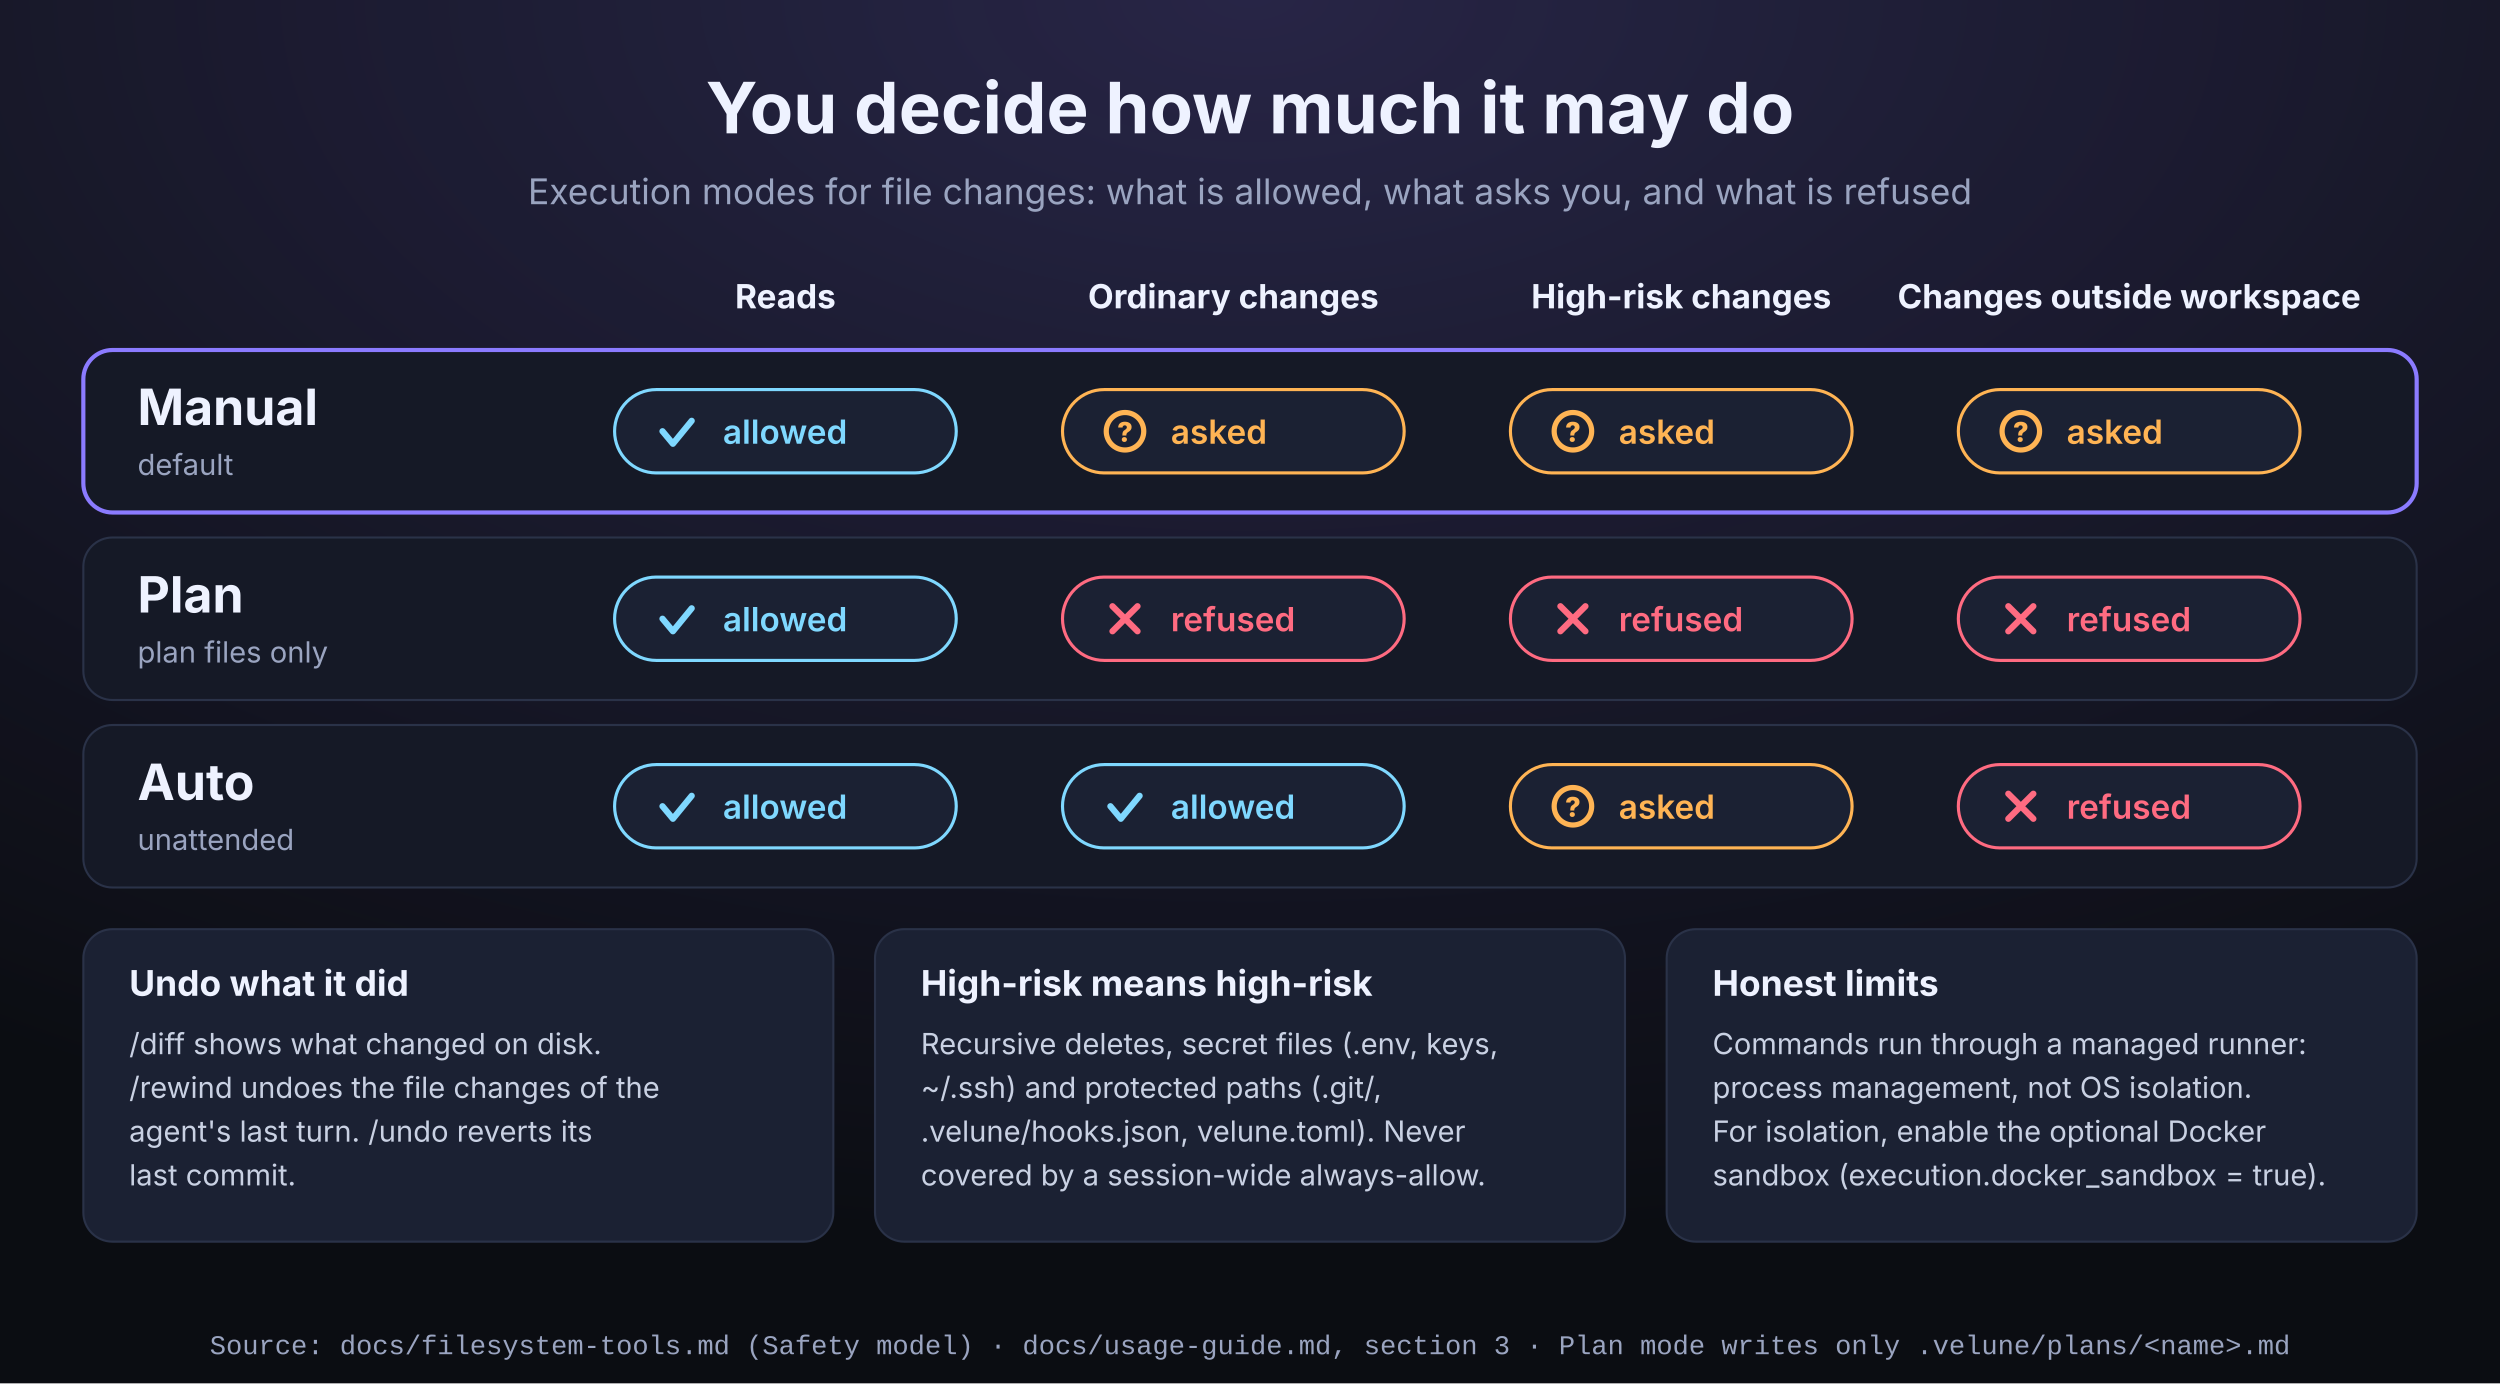
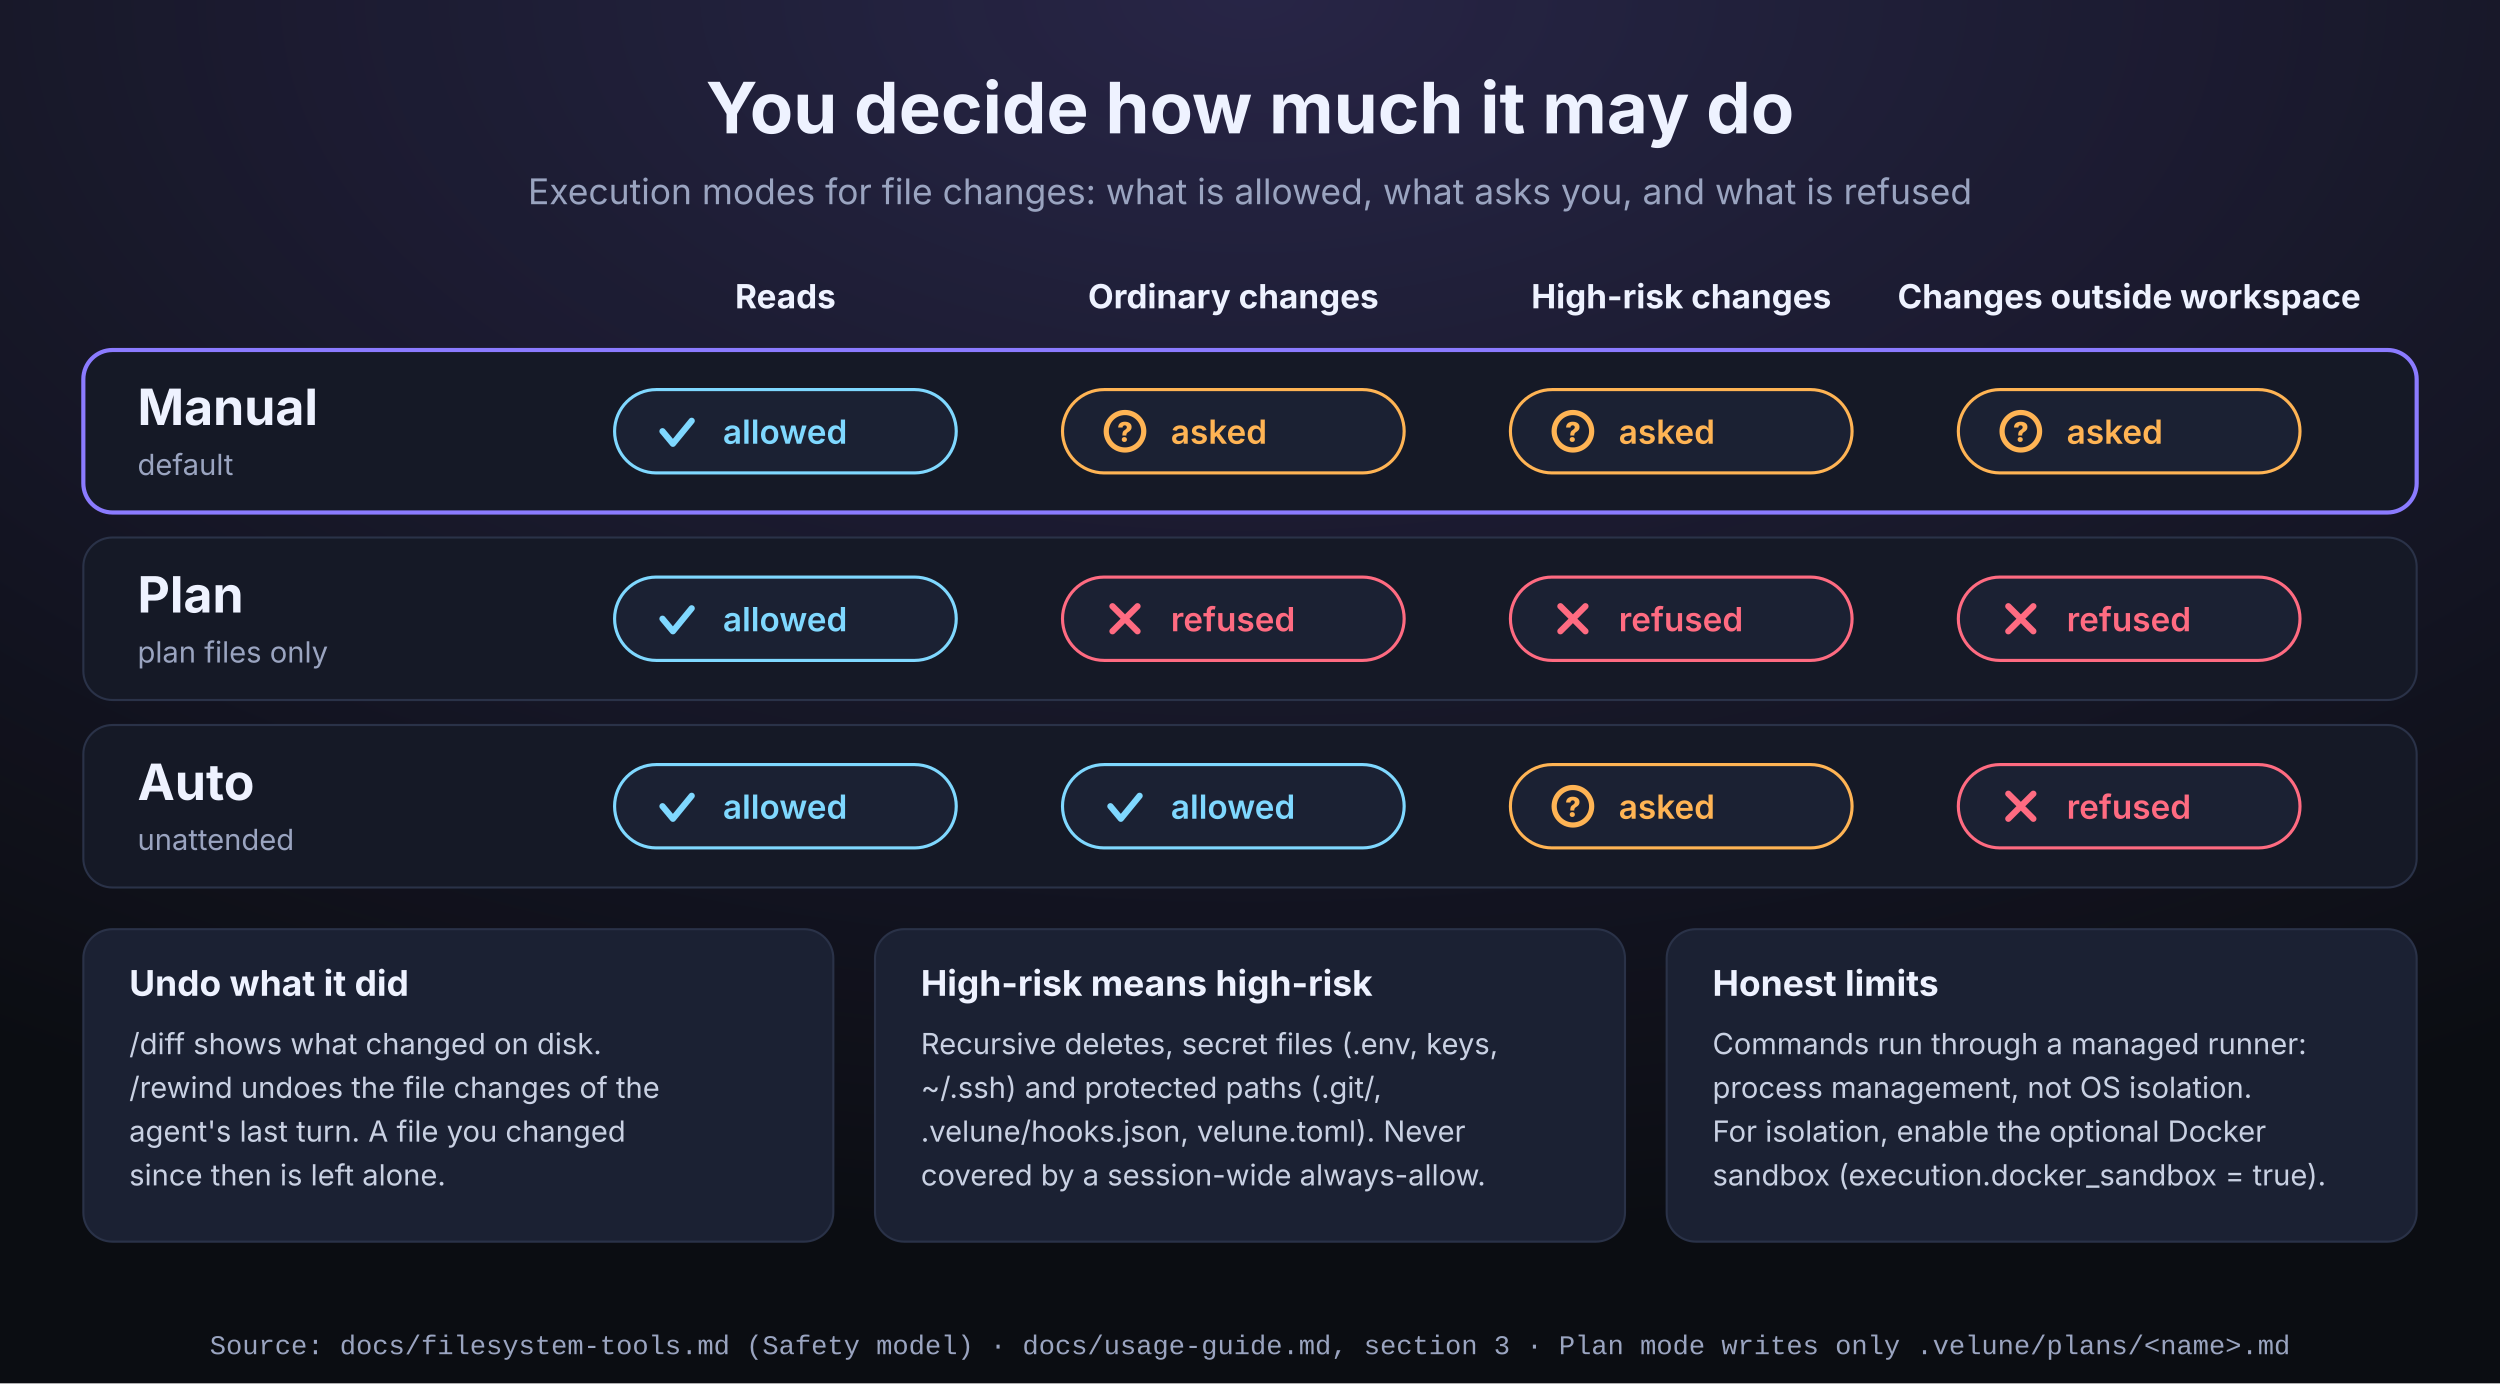
<svg xmlns="http://www.w3.org/2000/svg" viewBox="0 0 1200 664" role="img" aria-labelledby="t d">
  <defs>
    <linearGradient id="g" x1="0" y1="0" x2="1" y2="0">
      <stop offset="0" stop-color="#2f6bff" />
      <stop offset="0.55" stop-color="#8b7bff" />
      <stop offset="1" stop-color="#7fd8ff" />
    </linearGradient>
    <linearGradient id="gv" x1="0" y1="0" x2="0" y2="1">
      <stop offset="0" stop-color="#7fd8ff" />
      <stop offset="1" stop-color="#2f6bff" />
    </linearGradient>
    <radialGradient id="glow" cx="0.5" cy="0" r="0.9">
      <stop offset="0" stop-color="#8b7bff" stop-opacity="0.22" />
      <stop offset="1" stop-color="#8b7bff" stop-opacity="0" />
    </radialGradient>
  </defs>
  <rect width="1200" height="664" fill="#0b0d12" />
  <rect width="1200" height="664" fill="url(#glow)" />
  <text x="600" y="64" font-family="Inter, 'Segoe UI', system-ui, -apple-system, Helvetica, Arial, sans-serif" font-size="34" font-weight="700" fill="#eef2ff" text-anchor="middle">You decide how much it may do</text>
  <text x="600" y="98" font-family="Inter, 'Segoe UI', system-ui, -apple-system, Helvetica, Arial, sans-serif" font-size="17" font-weight="400" fill="#9aa4c0" text-anchor="middle">Execution modes for file changes: what is allowed, what asks you, and what is refused</text>
  <text x="377" y="148" font-family="Inter, 'Segoe UI', system-ui, -apple-system, Helvetica, Arial, sans-serif" font-size="16" font-weight="700" fill="#eef2ff" text-anchor="middle">Reads</text>
  <text x="592" y="148" font-family="Inter, 'Segoe UI', system-ui, -apple-system, Helvetica, Arial, sans-serif" font-size="16" font-weight="700" fill="#eef2ff" text-anchor="middle">Ordinary changes</text>
  <text x="807" y="148" font-family="Inter, 'Segoe UI', system-ui, -apple-system, Helvetica, Arial, sans-serif" font-size="16" font-weight="700" fill="#eef2ff" text-anchor="middle">High-risk changes</text>
  <text x="1022" y="148" font-family="Inter, 'Segoe UI', system-ui, -apple-system, Helvetica, Arial, sans-serif" font-size="16" font-weight="700" fill="#eef2ff" text-anchor="middle">Changes outside workspace</text>
  <rect x="40" y="168" width="1120" height="78" rx="14" fill="#151926" stroke="#8b7bff" stroke-width="2" />
  <text x="66" y="204" font-family="Inter, 'Segoe UI', system-ui, -apple-system, Helvetica, Arial, sans-serif" font-size="24" font-weight="700" fill="#eef2ff" text-anchor="start">Manual</text>
  <text x="66" y="228" font-family="Inter, 'Segoe UI', system-ui, -apple-system, Helvetica, Arial, sans-serif" font-size="14" font-weight="400" fill="#9aa4c0" text-anchor="start">default</text>
  <g data-mode="Manual" data-col="reads" data-state="allowed">
    <rect x="295" y="187" width="164" height="40" rx="20" fill="#1b2133" stroke="#7fd8ff" stroke-width="1.5" />
    <g transform="translate(325 207)">
      <path d="M-7 0 l5 6 l9 -11" fill="none" stroke="#7fd8ff" stroke-width="3" stroke-linecap="round" stroke-linejoin="round" />
    </g>
    <text x="347" y="213" font-family="Inter, 'Segoe UI', system-ui, -apple-system, Helvetica, Arial, sans-serif" font-size="16" font-weight="600" fill="#7fd8ff" text-anchor="start">allowed</text>
  </g>
  <g data-mode="Manual" data-col="ordinary" data-state="asked">
    <rect x="510" y="187" width="164" height="40" rx="20" fill="#1b2133" stroke="#ffb454" stroke-width="1.5" />
    <circle cx="540" cy="207" r="9" fill="none" stroke="#ffb454" stroke-width="2.5" />
    <text x="540" y="212" font-family="Inter, 'Segoe UI', system-ui, -apple-system, Helvetica, Arial, sans-serif" font-size="13" font-weight="800" fill="#ffb454" text-anchor="middle">?</text>
    <text x="562" y="213" font-family="Inter, 'Segoe UI', system-ui, -apple-system, Helvetica, Arial, sans-serif" font-size="16" font-weight="600" fill="#ffb454" text-anchor="start">asked</text>
  </g>
  <g data-mode="Manual" data-col="high_risk" data-state="asked">
    <rect x="725" y="187" width="164" height="40" rx="20" fill="#1b2133" stroke="#ffb454" stroke-width="1.5" />
    <circle cx="755" cy="207" r="9" fill="none" stroke="#ffb454" stroke-width="2.5" />
    <text x="755" y="212" font-family="Inter, 'Segoe UI', system-ui, -apple-system, Helvetica, Arial, sans-serif" font-size="13" font-weight="800" fill="#ffb454" text-anchor="middle">?</text>
    <text x="777" y="213" font-family="Inter, 'Segoe UI', system-ui, -apple-system, Helvetica, Arial, sans-serif" font-size="16" font-weight="600" fill="#ffb454" text-anchor="start">asked</text>
  </g>
  <g data-mode="Manual" data-col="outside" data-state="asked">
    <rect x="940" y="187" width="164" height="40" rx="20" fill="#1b2133" stroke="#ffb454" stroke-width="1.5" />
    <circle cx="970" cy="207" r="9" fill="none" stroke="#ffb454" stroke-width="2.5" />
    <text x="970" y="212" font-family="Inter, 'Segoe UI', system-ui, -apple-system, Helvetica, Arial, sans-serif" font-size="13" font-weight="800" fill="#ffb454" text-anchor="middle">?</text>
    <text x="992" y="213" font-family="Inter, 'Segoe UI', system-ui, -apple-system, Helvetica, Arial, sans-serif" font-size="16" font-weight="600" fill="#ffb454" text-anchor="start">asked</text>
  </g>
  <rect x="40" y="258" width="1120" height="78" rx="14" fill="#151926" stroke="#2a3248" stroke-width="1" />
  <text x="66" y="294" font-family="Inter, 'Segoe UI', system-ui, -apple-system, Helvetica, Arial, sans-serif" font-size="24" font-weight="700" fill="#eef2ff" text-anchor="start">Plan</text>
  <text x="66" y="318" font-family="Inter, 'Segoe UI', system-ui, -apple-system, Helvetica, Arial, sans-serif" font-size="14" font-weight="400" fill="#9aa4c0" text-anchor="start">plan files only</text>
  <g data-mode="Plan" data-col="reads" data-state="allowed">
    <rect x="295" y="277" width="164" height="40" rx="20" fill="#1b2133" stroke="#7fd8ff" stroke-width="1.5" />
    <g transform="translate(325 297)">
      <path d="M-7 0 l5 6 l9 -11" fill="none" stroke="#7fd8ff" stroke-width="3" stroke-linecap="round" stroke-linejoin="round" />
    </g>
    <text x="347" y="303" font-family="Inter, 'Segoe UI', system-ui, -apple-system, Helvetica, Arial, sans-serif" font-size="16" font-weight="600" fill="#7fd8ff" text-anchor="start">allowed</text>
  </g>
  <g data-mode="Plan" data-col="ordinary" data-state="refused">
    <rect x="510" y="277" width="164" height="40" rx="20" fill="#1b2133" stroke="#ff6b81" stroke-width="1.5" />
    <g transform="translate(540 297)">
      <path d="M-6 -6 l12 12 M6 -6 l-12 12" fill="none" stroke="#ff6b81" stroke-width="3" stroke-linecap="round" stroke-linejoin="round" />
    </g>
    <text x="562" y="303" font-family="Inter, 'Segoe UI', system-ui, -apple-system, Helvetica, Arial, sans-serif" font-size="16" font-weight="600" fill="#ff6b81" text-anchor="start">refused</text>
  </g>
  <g data-mode="Plan" data-col="high_risk" data-state="refused">
    <rect x="725" y="277" width="164" height="40" rx="20" fill="#1b2133" stroke="#ff6b81" stroke-width="1.5" />
    <g transform="translate(755 297)">
      <path d="M-6 -6 l12 12 M6 -6 l-12 12" fill="none" stroke="#ff6b81" stroke-width="3" stroke-linecap="round" stroke-linejoin="round" />
    </g>
    <text x="777" y="303" font-family="Inter, 'Segoe UI', system-ui, -apple-system, Helvetica, Arial, sans-serif" font-size="16" font-weight="600" fill="#ff6b81" text-anchor="start">refused</text>
  </g>
  <g data-mode="Plan" data-col="outside" data-state="refused">
    <rect x="940" y="277" width="164" height="40" rx="20" fill="#1b2133" stroke="#ff6b81" stroke-width="1.5" />
    <g transform="translate(970 297)">
      <path d="M-6 -6 l12 12 M6 -6 l-12 12" fill="none" stroke="#ff6b81" stroke-width="3" stroke-linecap="round" stroke-linejoin="round" />
    </g>
    <text x="992" y="303" font-family="Inter, 'Segoe UI', system-ui, -apple-system, Helvetica, Arial, sans-serif" font-size="16" font-weight="600" fill="#ff6b81" text-anchor="start">refused</text>
  </g>
  <rect x="40" y="348" width="1120" height="78" rx="14" fill="#151926" stroke="#2a3248" stroke-width="1" />
  <text x="66" y="384" font-family="Inter, 'Segoe UI', system-ui, -apple-system, Helvetica, Arial, sans-serif" font-size="24" font-weight="700" fill="#eef2ff" text-anchor="start">Auto</text>
  <text x="66" y="408" font-family="Inter, 'Segoe UI', system-ui, -apple-system, Helvetica, Arial, sans-serif" font-size="14" font-weight="400" fill="#9aa4c0" text-anchor="start">unattended</text>
  <g data-mode="Auto" data-col="reads" data-state="allowed">
    <rect x="295" y="367" width="164" height="40" rx="20" fill="#1b2133" stroke="#7fd8ff" stroke-width="1.5" />
    <g transform="translate(325 387)">
      <path d="M-7 0 l5 6 l9 -11" fill="none" stroke="#7fd8ff" stroke-width="3" stroke-linecap="round" stroke-linejoin="round" />
    </g>
    <text x="347" y="393" font-family="Inter, 'Segoe UI', system-ui, -apple-system, Helvetica, Arial, sans-serif" font-size="16" font-weight="600" fill="#7fd8ff" text-anchor="start">allowed</text>
  </g>
  <g data-mode="Auto" data-col="ordinary" data-state="allowed">
    <rect x="510" y="367" width="164" height="40" rx="20" fill="#1b2133" stroke="#7fd8ff" stroke-width="1.5" />
    <g transform="translate(540 387)">
      <path d="M-7 0 l5 6 l9 -11" fill="none" stroke="#7fd8ff" stroke-width="3" stroke-linecap="round" stroke-linejoin="round" />
    </g>
    <text x="562" y="393" font-family="Inter, 'Segoe UI', system-ui, -apple-system, Helvetica, Arial, sans-serif" font-size="16" font-weight="600" fill="#7fd8ff" text-anchor="start">allowed</text>
  </g>
  <g data-mode="Auto" data-col="high_risk" data-state="asked">
    <rect x="725" y="367" width="164" height="40" rx="20" fill="#1b2133" stroke="#ffb454" stroke-width="1.5" />
    <circle cx="755" cy="387" r="9" fill="none" stroke="#ffb454" stroke-width="2.5" />
    <text x="755" y="392" font-family="Inter, 'Segoe UI', system-ui, -apple-system, Helvetica, Arial, sans-serif" font-size="13" font-weight="800" fill="#ffb454" text-anchor="middle">?</text>
    <text x="777" y="393" font-family="Inter, 'Segoe UI', system-ui, -apple-system, Helvetica, Arial, sans-serif" font-size="16" font-weight="600" fill="#ffb454" text-anchor="start">asked</text>
  </g>
  <g data-mode="Auto" data-col="outside" data-state="refused">
    <rect x="940" y="367" width="164" height="40" rx="20" fill="#1b2133" stroke="#ff6b81" stroke-width="1.5" />
    <g transform="translate(970 387)">
      <path d="M-6 -6 l12 12 M6 -6 l-12 12" fill="none" stroke="#ff6b81" stroke-width="3" stroke-linecap="round" stroke-linejoin="round" />
    </g>
    <text x="992" y="393" font-family="Inter, 'Segoe UI', system-ui, -apple-system, Helvetica, Arial, sans-serif" font-size="16" font-weight="600" fill="#ff6b81" text-anchor="start">refused</text>
  </g>
  <rect x="40" y="446" width="360" height="150" rx="14" fill="#1b2133" stroke="#2a3248" stroke-width="1" />
  <text x="62" y="478" font-family="Inter, 'Segoe UI', system-ui, -apple-system, Helvetica, Arial, sans-serif" font-size="17" font-weight="700" fill="#eef2ff" text-anchor="start">Undo what it did</text>
  <text x="62" y="506" font-family="Inter, 'Segoe UI', system-ui, -apple-system, Helvetica, Arial, sans-serif" font-size="14" font-weight="400" fill="#c9d1e3" text-anchor="start">/diff shows what changed on disk.</text>
  <text x="62" y="527" font-family="Inter, 'Segoe UI', system-ui, -apple-system, Helvetica, Arial, sans-serif" font-size="14" font-weight="400" fill="#c9d1e3" text-anchor="start">/rewind undoes the file changes of the</text>
-   <text x="62" y="548" font-family="Inter, 'Segoe UI', system-ui, -apple-system, Helvetica, Arial, sans-serif" font-size="14" font-weight="400" fill="#c9d1e3" text-anchor="start">agent's last turn. /undo reverts its</text>
-   <text x="62" y="569" font-family="Inter, 'Segoe UI', system-ui, -apple-system, Helvetica, Arial, sans-serif" font-size="14" font-weight="400" fill="#c9d1e3" text-anchor="start">last commit.</text>
+   <text x="62" y="548" font-family="Inter, 'Segoe UI', system-ui, -apple-system, Helvetica, Arial, sans-serif" font-size="14" font-weight="400" fill="#c9d1e3" text-anchor="start">agent's last turn. A file you changed</text>
+   <text x="62" y="569" font-family="Inter, 'Segoe UI', system-ui, -apple-system, Helvetica, Arial, sans-serif" font-size="14" font-weight="400" fill="#c9d1e3" text-anchor="start">since then is left alone.</text>
  <rect x="420" y="446" width="360" height="150" rx="14" fill="#1b2133" stroke="#2a3248" stroke-width="1" />
  <text x="442" y="478" font-family="Inter, 'Segoe UI', system-ui, -apple-system, Helvetica, Arial, sans-serif" font-size="17" font-weight="700" fill="#eef2ff" text-anchor="start">High-risk means high-risk</text>
  <text x="442" y="506" font-family="Inter, 'Segoe UI', system-ui, -apple-system, Helvetica, Arial, sans-serif" font-size="14" font-weight="400" fill="#c9d1e3" text-anchor="start">Recursive deletes, secret files (.env, keys,</text>
  <text x="442" y="527" font-family="Inter, 'Segoe UI', system-ui, -apple-system, Helvetica, Arial, sans-serif" font-size="14" font-weight="400" fill="#c9d1e3" text-anchor="start">~/.ssh) and protected paths (.git/,</text>
  <text x="442" y="548" font-family="Inter, 'Segoe UI', system-ui, -apple-system, Helvetica, Arial, sans-serif" font-size="14" font-weight="400" fill="#c9d1e3" text-anchor="start">.velune/hooks.json, velune.toml). Never</text>
  <text x="442" y="569" font-family="Inter, 'Segoe UI', system-ui, -apple-system, Helvetica, Arial, sans-serif" font-size="14" font-weight="400" fill="#c9d1e3" text-anchor="start">covered by a session-wide always-allow.</text>
  <rect x="800" y="446" width="360" height="150" rx="14" fill="#1b2133" stroke="#2a3248" stroke-width="1" />
  <text x="822" y="478" font-family="Inter, 'Segoe UI', system-ui, -apple-system, Helvetica, Arial, sans-serif" font-size="17" font-weight="700" fill="#eef2ff" text-anchor="start">Honest limits</text>
  <text x="822" y="506" font-family="Inter, 'Segoe UI', system-ui, -apple-system, Helvetica, Arial, sans-serif" font-size="14" font-weight="400" fill="#c9d1e3" text-anchor="start">Commands run through a managed runner:</text>
  <text x="822" y="527" font-family="Inter, 'Segoe UI', system-ui, -apple-system, Helvetica, Arial, sans-serif" font-size="14" font-weight="400" fill="#c9d1e3" text-anchor="start">process management, not OS isolation.</text>
  <text x="822" y="548" font-family="Inter, 'Segoe UI', system-ui, -apple-system, Helvetica, Arial, sans-serif" font-size="14" font-weight="400" fill="#c9d1e3" text-anchor="start">For isolation, enable the optional Docker</text>
  <text x="822" y="569" font-family="Inter, 'Segoe UI', system-ui, -apple-system, Helvetica, Arial, sans-serif" font-size="14" font-weight="400" fill="#c9d1e3" text-anchor="start">sandbox (execution.docker_sandbox = true).</text>
  <text x="600" y="650" font-family="ui-monospace, 'SF Mono', Consolas, 'Liberation Mono', monospace" font-size="13" font-weight="400" fill="#9aa4c0" text-anchor="middle">Source: docs/filesystem-tools.md (Safety model)  ·  docs/usage-guide.md, section 3  ·  Plan mode writes only .velune/plans/&lt;name&gt;.md</text>
</svg>
